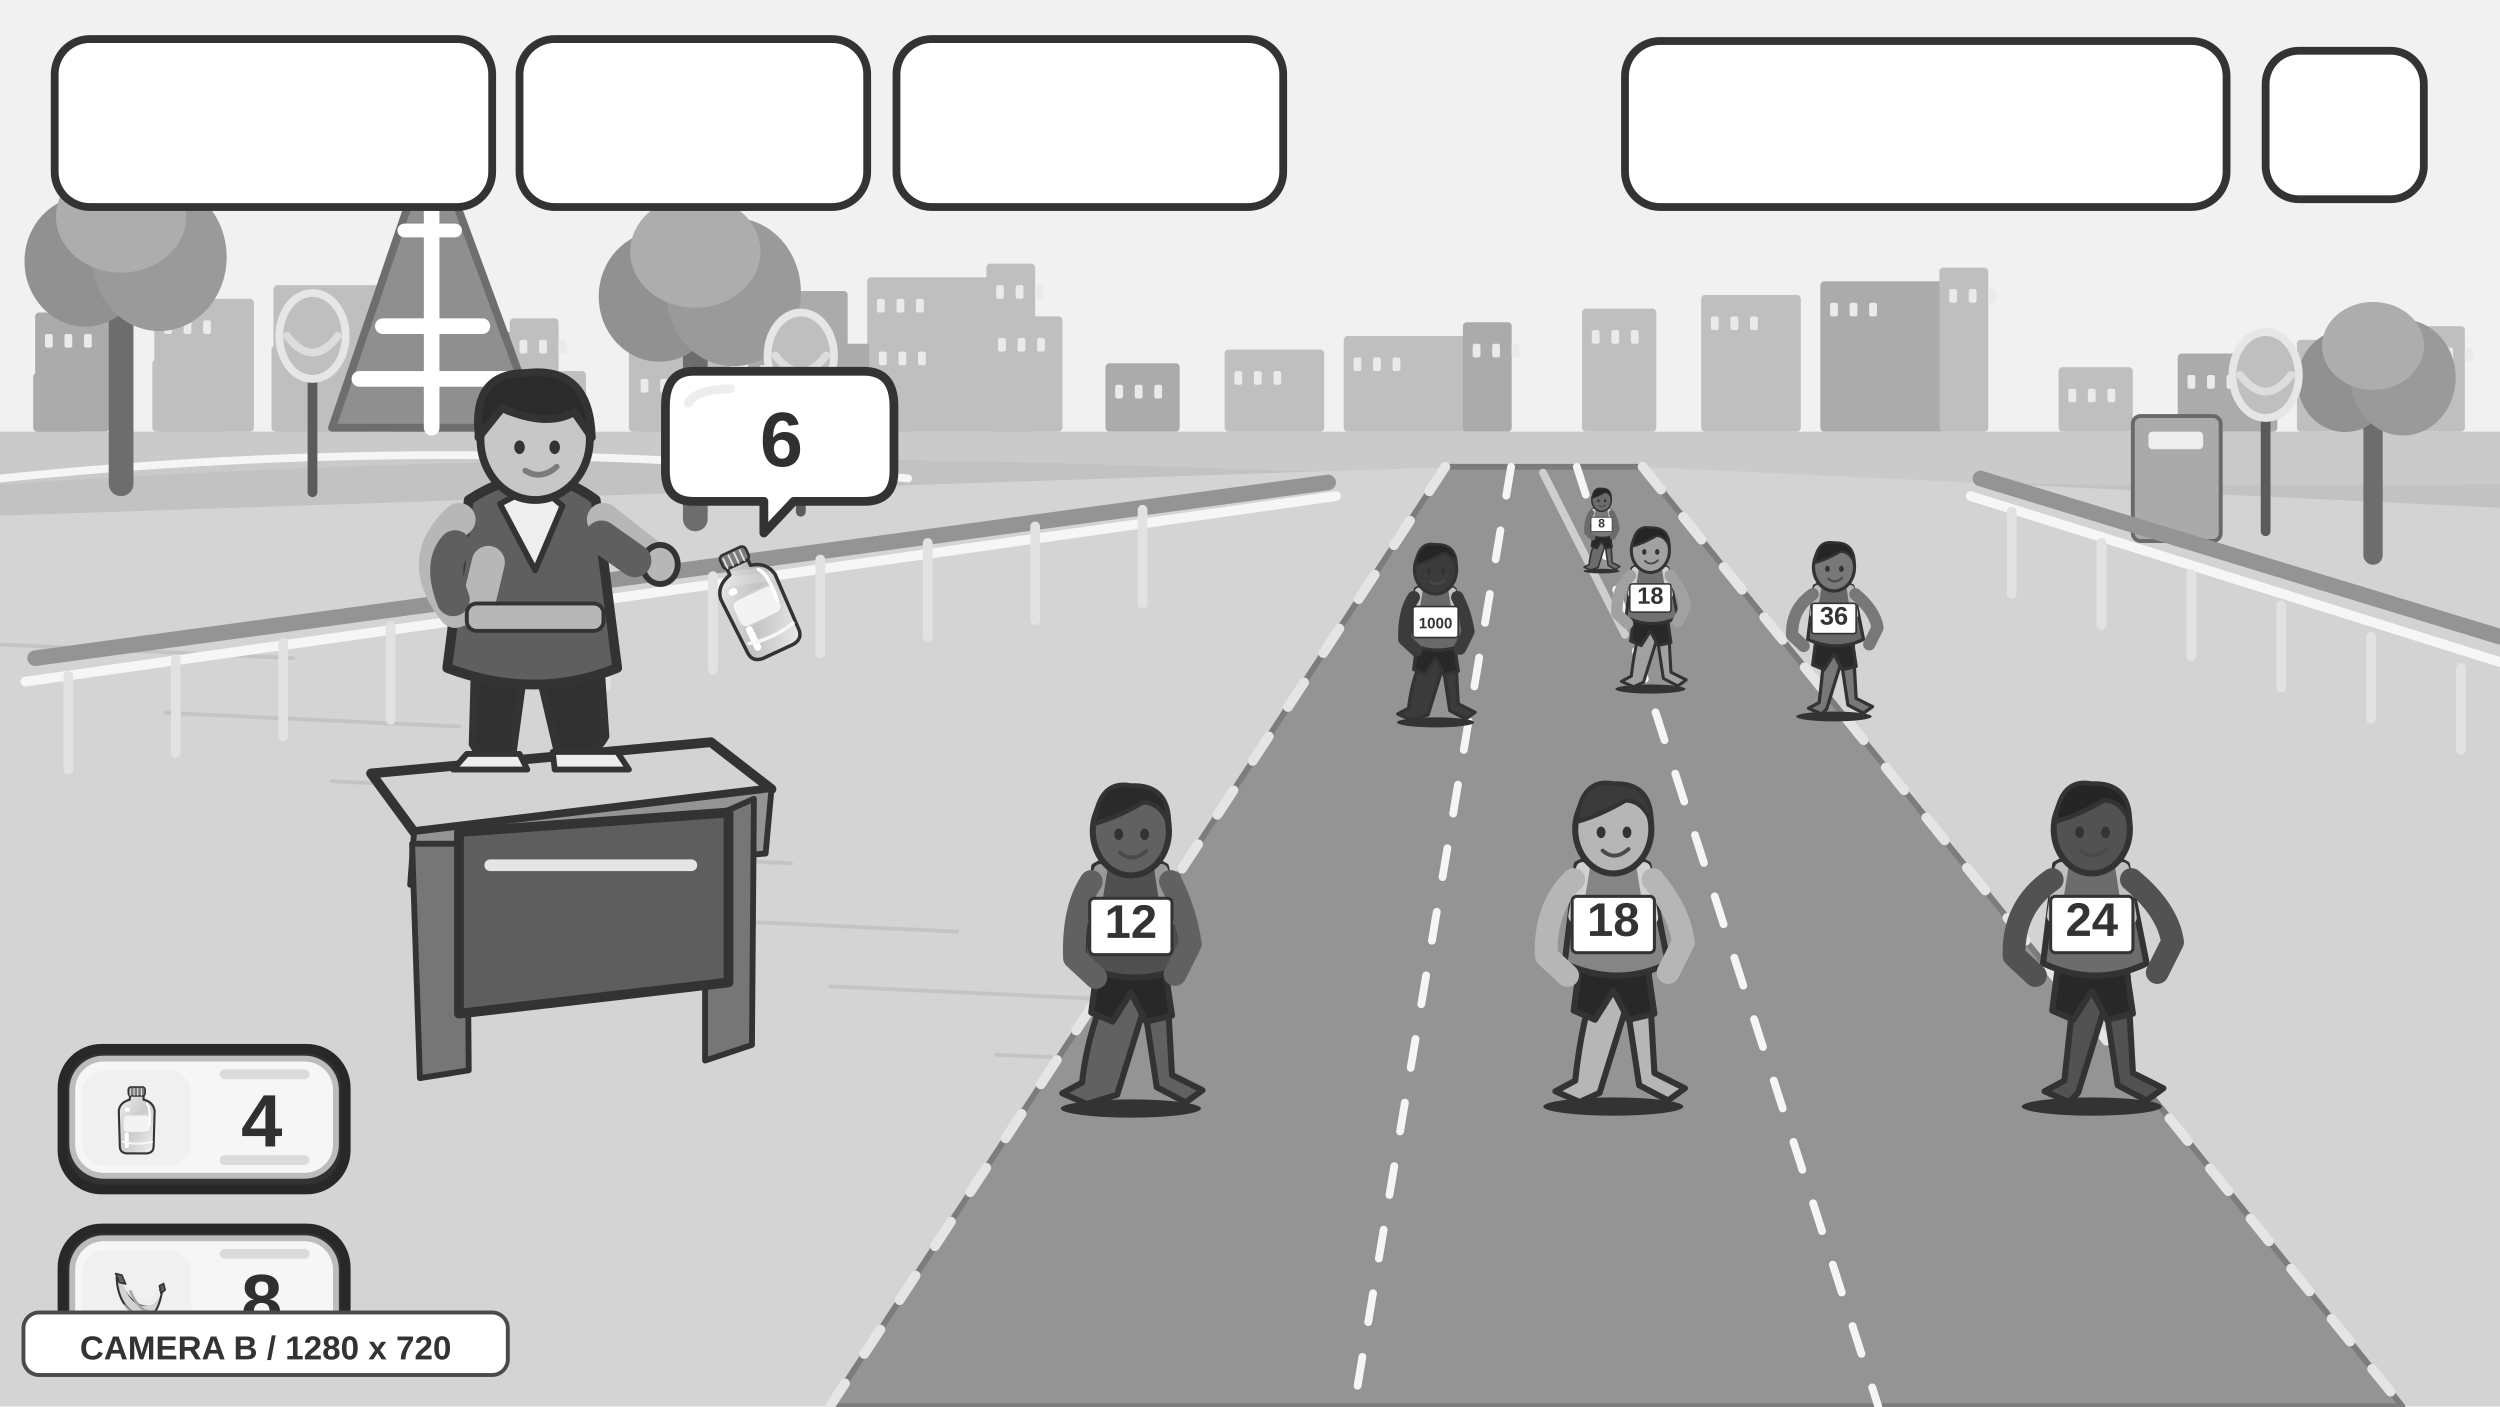
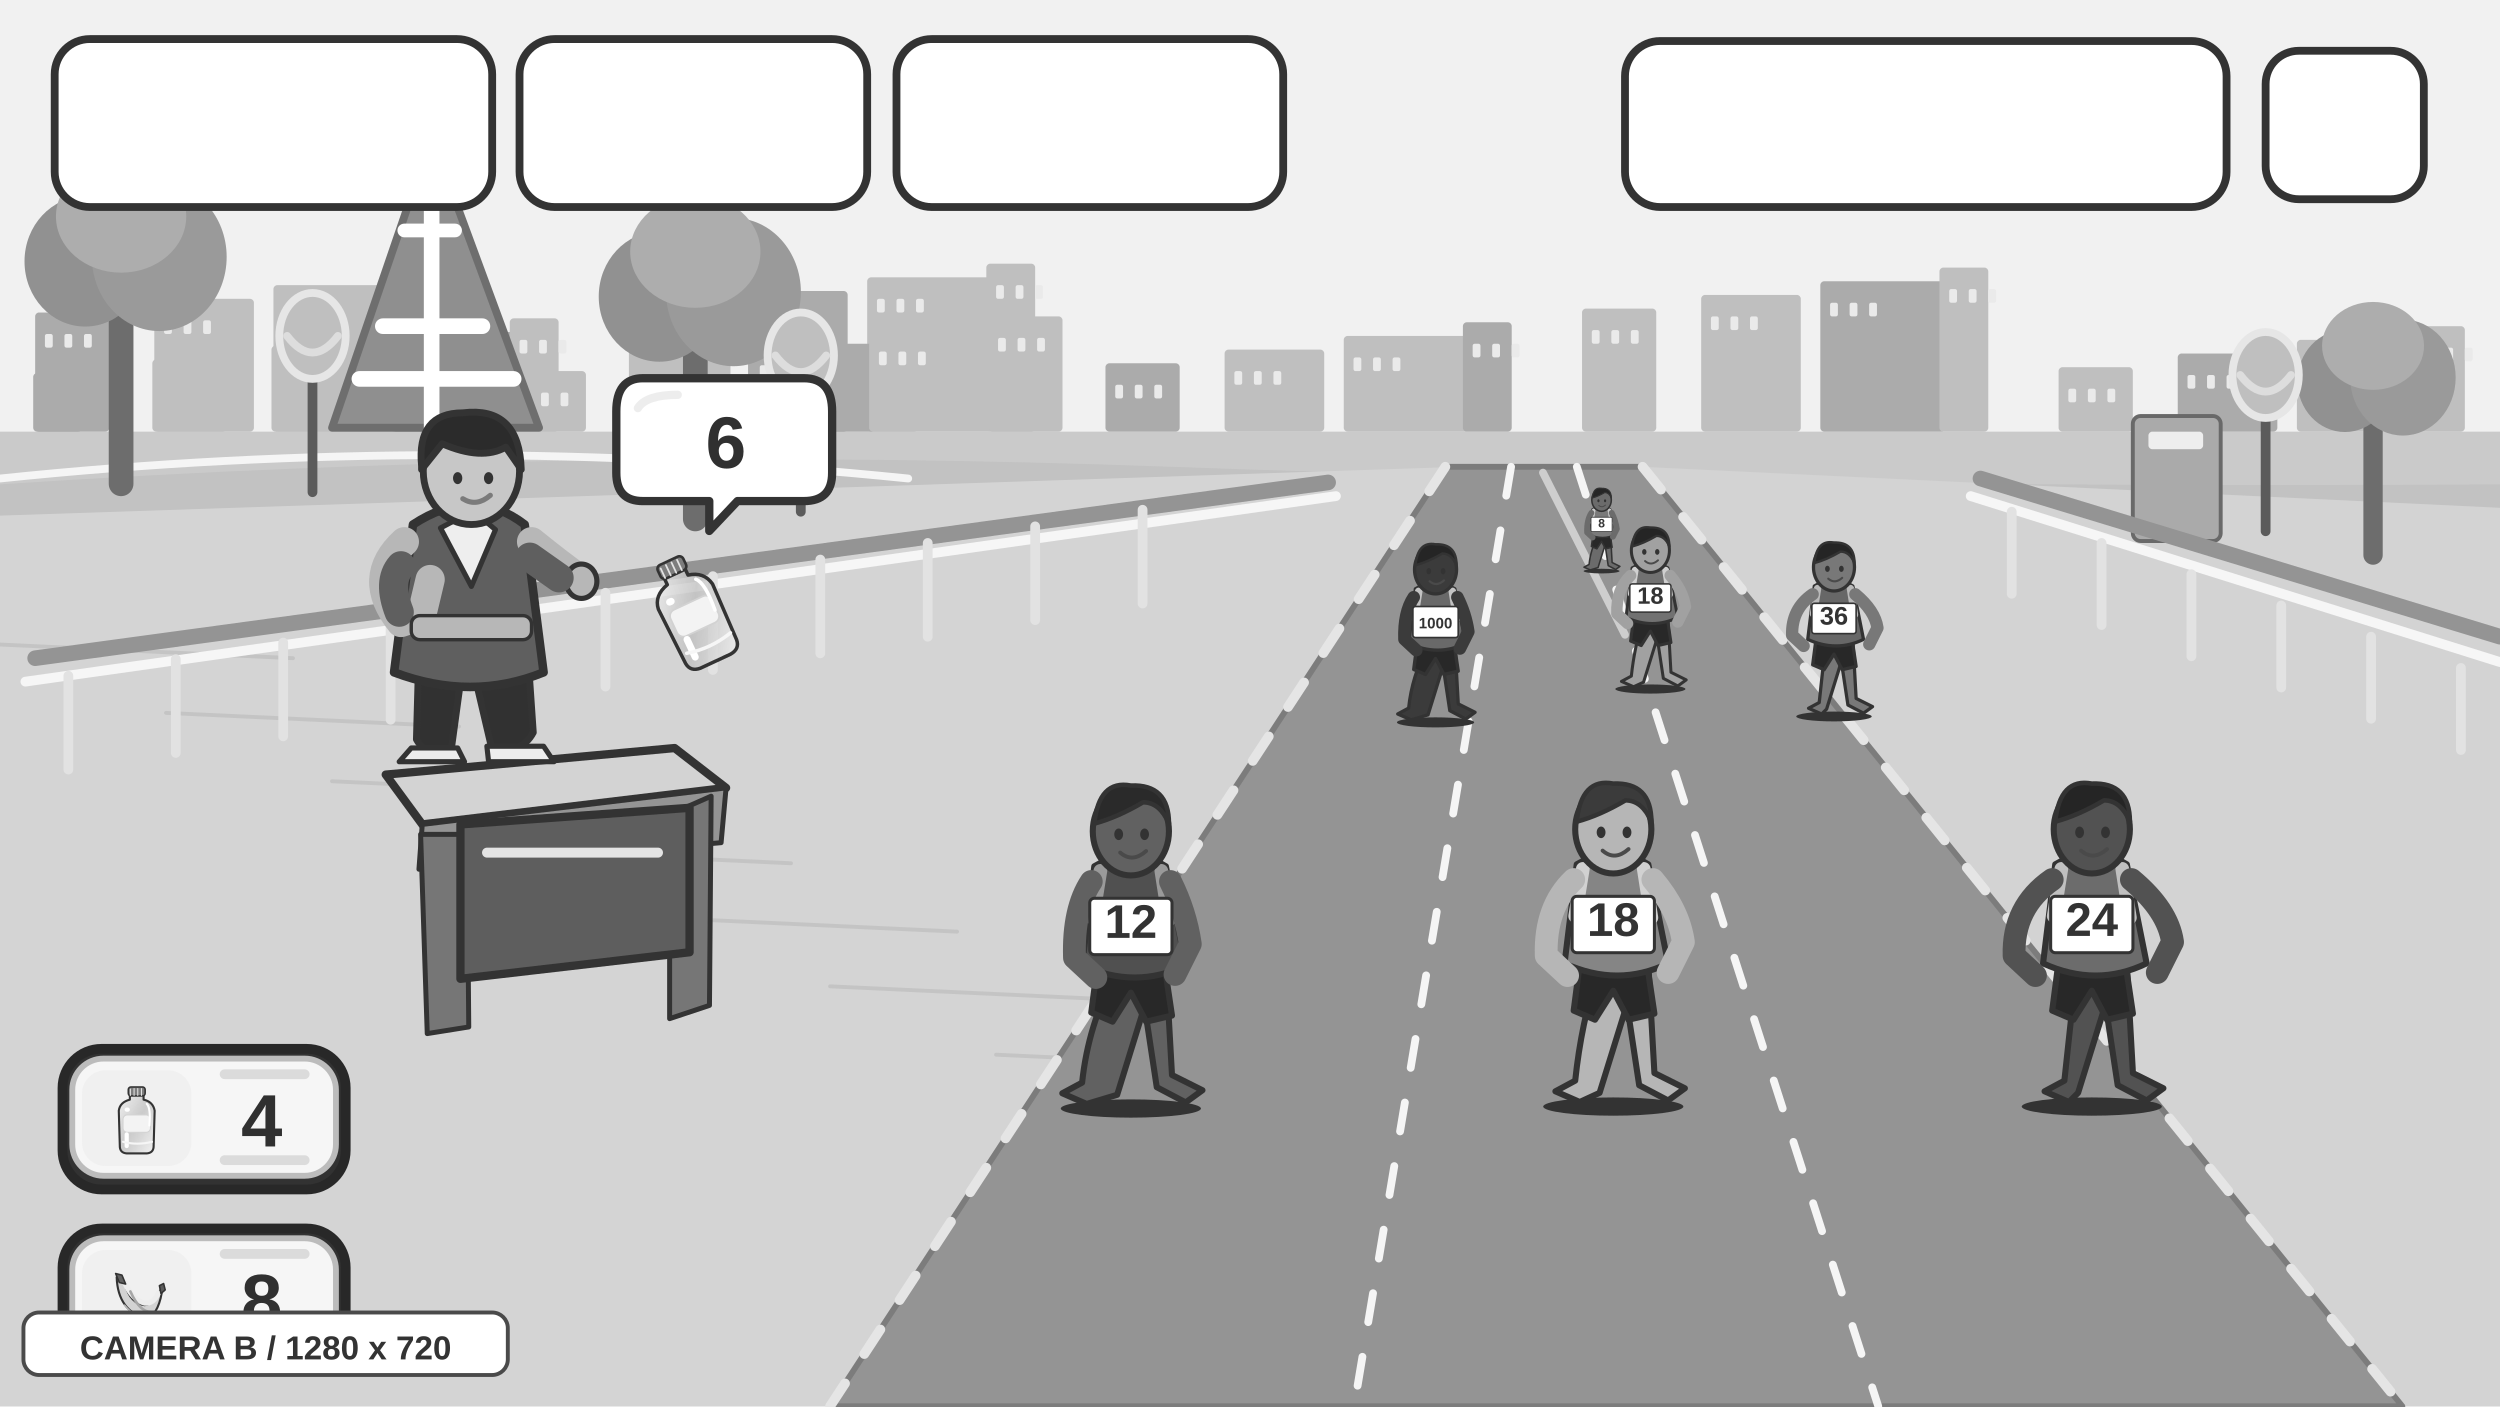
<svg xmlns="http://www.w3.org/2000/svg" width="1280" height="720" viewBox="0 0 1280 720" role="img" aria-label="Grayscale front-facing landscape camera B">
  <defs>
    <linearGradient id="skyday" x2="0" y2="1">
      <stop stop-color="#a9a9a9" />
      <stop offset=".72" stop-color="#e8e8e8" />
      <stop offset="1" stop-color="#f1f1f1" />
    </linearGradient>
    <linearGradient id="skypink" x2="0" y2="1">
      <stop stop-color="#a7a7a7" />
      <stop offset=".7" stop-color="#c2c2c2" />
      <stop offset="1" stop-color="#e3e3e3" />
    </linearGradient>
    <linearGradient id="skynight" x2="0" y2="1">
      <stop stop-color="#1e1e1e" />
      <stop offset=".6" stop-color="#3e3e3e" />
      <stop offset="1" stop-color="#8e8e8e" />
    </linearGradient>
    <linearGradient id="road" x2="0" y2="1">
      <stop stop-color="#b1b1b1" />
      <stop offset="1" stop-color="#707070" />
    </linearGradient>
    <linearGradient id="water" x2="1" y2="1">
      <stop stop-color="#f8f8f8" stop-opacity=".88" />
      <stop offset=".5" stop-color="#bdbdbd" stop-opacity=".72" />
      <stop offset="1" stop-color="#f4f4f4" stop-opacity=".83" />
    </linearGradient>
    <linearGradient id="glass" x2="1" y2="0">
      <stop stop-color="#fff" stop-opacity=".9" />
      <stop offset=".6" stop-color="#cdcdcd" stop-opacity=".45" />
      <stop offset="1" stop-color="#fff" stop-opacity=".88" />
    </linearGradient>
    <linearGradient id="gold" x2=".1" y2="0" x1=".9" y1="1">
      <stop stop-color="#f0f0f0" />
      <stop offset=".52" stop-color="#c7c7c7" />
      <stop offset="1" stop-color="#9f9f9f" />
    </linearGradient>
  </defs>
  <g id="sky-background">
    <rect x="0" y="0" width="1280" height="720" rx="0" fill="#f1f1f1" stroke="none" stroke-width="0" />
  </g>
  <g id="river-and-tokyo-skyline">
    <rect x="0" y="221" width="1280" height="34" rx="0" fill="#cacaca" stroke="none" stroke-width="0" />
    <path d="M0 248Q300 228 600 239T1280 248V275H0Z" fill="#c2c2c2" stroke="none" stroke-width="0" stroke-linejoin="round" stroke-linecap="round" />
    <rect x="17" y="191" width="25" height="30" rx="2" fill="#ababab" stroke="none" stroke-width="0" />
    <rect x="22" y="202" width="4" height="7" rx="1" fill="#eaeaea" stroke="none" stroke-width="0" />
    <rect x="32" y="202" width="4" height="7" rx="1" fill="#eaeaea" stroke="none" stroke-width="0" />
    <rect x="42" y="202" width="4" height="7" rx="1" fill="#eaeaea" stroke="none" stroke-width="0" />
    <rect x="78" y="184" width="38" height="37" rx="2" fill="#bfbfbf" stroke="none" stroke-width="0" />
    <rect x="83" y="195" width="4" height="7" rx="1" fill="#eaeaea" stroke="none" stroke-width="0" />
    <rect x="93" y="195" width="4" height="7" rx="1" fill="#eaeaea" stroke="none" stroke-width="0" />
    <rect x="103" y="195" width="4" height="7" rx="1" fill="#eaeaea" stroke="none" stroke-width="0" />
    <rect x="139" y="177" width="51" height="44" rx="2" fill="#bfbfbf" stroke="none" stroke-width="0" />
    <rect x="144" y="188" width="4" height="7" rx="1" fill="#eaeaea" stroke="none" stroke-width="0" />
    <rect x="154" y="188" width="4" height="7" rx="1" fill="#eaeaea" stroke="none" stroke-width="0" />
    <rect x="164" y="188" width="4" height="7" rx="1" fill="#eaeaea" stroke="none" stroke-width="0" />
    <rect x="200" y="170" width="64" height="51" rx="2" fill="#ababab" stroke="none" stroke-width="0" />
    <rect x="205" y="181" width="4" height="7" rx="1" fill="#eaeaea" stroke="none" stroke-width="0" />
    <rect x="215" y="181" width="4" height="7" rx="1" fill="#eaeaea" stroke="none" stroke-width="0" />
    <rect x="225" y="181" width="4" height="7" rx="1" fill="#eaeaea" stroke="none" stroke-width="0" />
    <rect x="261" y="163" width="25" height="58" rx="2" fill="#bfbfbf" stroke="none" stroke-width="0" />
    <rect x="266" y="174" width="4" height="7" rx="1" fill="#eaeaea" stroke="none" stroke-width="0" />
    <rect x="276" y="174" width="4" height="7" rx="1" fill="#eaeaea" stroke="none" stroke-width="0" />
    <rect x="286" y="174" width="4" height="7" rx="1" fill="#eaeaea" stroke="none" stroke-width="0" />
    <rect x="322" y="156" width="38" height="65" rx="2" fill="#bfbfbf" stroke="none" stroke-width="0" />
    <rect x="327" y="167" width="4" height="7" rx="1" fill="#eaeaea" stroke="none" stroke-width="0" />
    <rect x="337" y="167" width="4" height="7" rx="1" fill="#eaeaea" stroke="none" stroke-width="0" />
    <rect x="347" y="167" width="4" height="7" rx="1" fill="#eaeaea" stroke="none" stroke-width="0" />
    <rect x="383" y="149" width="51" height="72" rx="2" fill="#ababab" stroke="none" stroke-width="0" />
    <rect x="388" y="160" width="4" height="7" rx="1" fill="#eaeaea" stroke="none" stroke-width="0" />
    <rect x="398" y="160" width="4" height="7" rx="1" fill="#eaeaea" stroke="none" stroke-width="0" />
    <rect x="408" y="160" width="4" height="7" rx="1" fill="#eaeaea" stroke="none" stroke-width="0" />
    <rect x="444" y="142" width="64" height="79" rx="2" fill="#bfbfbf" stroke="none" stroke-width="0" />
    <rect x="449" y="153" width="4" height="7" rx="1" fill="#eaeaea" stroke="none" stroke-width="0" />
    <rect x="459" y="153" width="4" height="7" rx="1" fill="#eaeaea" stroke="none" stroke-width="0" />
    <rect x="469" y="153" width="4" height="7" rx="1" fill="#eaeaea" stroke="none" stroke-width="0" />
    <rect x="505" y="135" width="25" height="86" rx="2" fill="#bfbfbf" stroke="none" stroke-width="0" />
    <rect x="510" y="146" width="4" height="7" rx="1" fill="#eaeaea" stroke="none" stroke-width="0" />
    <rect x="520" y="146" width="4" height="7" rx="1" fill="#eaeaea" stroke="none" stroke-width="0" />
    <rect x="530" y="146" width="4" height="7" rx="1" fill="#eaeaea" stroke="none" stroke-width="0" />
    <rect x="566" y="186" width="38" height="35" rx="2" fill="#ababab" stroke="none" stroke-width="0" />
    <rect x="571" y="197" width="4" height="7" rx="1" fill="#eaeaea" stroke="none" stroke-width="0" />
    <rect x="581" y="197" width="4" height="7" rx="1" fill="#eaeaea" stroke="none" stroke-width="0" />
    <rect x="591" y="197" width="4" height="7" rx="1" fill="#eaeaea" stroke="none" stroke-width="0" />
    <rect x="627" y="179" width="51" height="42" rx="2" fill="#bfbfbf" stroke="none" stroke-width="0" />
    <rect x="632" y="190" width="4" height="7" rx="1" fill="#eaeaea" stroke="none" stroke-width="0" />
    <rect x="642" y="190" width="4" height="7" rx="1" fill="#eaeaea" stroke="none" stroke-width="0" />
    <rect x="652" y="190" width="4" height="7" rx="1" fill="#eaeaea" stroke="none" stroke-width="0" />
    <rect x="688" y="172" width="64" height="49" rx="2" fill="#bfbfbf" stroke="none" stroke-width="0" />
    <rect x="693" y="183" width="4" height="7" rx="1" fill="#eaeaea" stroke="none" stroke-width="0" />
    <rect x="703" y="183" width="4" height="7" rx="1" fill="#eaeaea" stroke="none" stroke-width="0" />
    <rect x="713" y="183" width="4" height="7" rx="1" fill="#eaeaea" stroke="none" stroke-width="0" />
    <rect x="749" y="165" width="25" height="56" rx="2" fill="#ababab" stroke="none" stroke-width="0" />
    <rect x="754" y="176" width="4" height="7" rx="1" fill="#eaeaea" stroke="none" stroke-width="0" />
    <rect x="764" y="176" width="4" height="7" rx="1" fill="#eaeaea" stroke="none" stroke-width="0" />
    <rect x="774" y="176" width="4" height="7" rx="1" fill="#eaeaea" stroke="none" stroke-width="0" />
    <rect x="810" y="158" width="38" height="63" rx="2" fill="#bfbfbf" stroke="none" stroke-width="0" />
    <rect x="815" y="169" width="4" height="7" rx="1" fill="#eaeaea" stroke="none" stroke-width="0" />
    <rect x="825" y="169" width="4" height="7" rx="1" fill="#eaeaea" stroke="none" stroke-width="0" />
    <rect x="835" y="169" width="4" height="7" rx="1" fill="#eaeaea" stroke="none" stroke-width="0" />
    <rect x="871" y="151" width="51" height="70" rx="2" fill="#bfbfbf" stroke="none" stroke-width="0" />
    <rect x="876" y="162" width="4" height="7" rx="1" fill="#eaeaea" stroke="none" stroke-width="0" />
    <rect x="886" y="162" width="4" height="7" rx="1" fill="#eaeaea" stroke="none" stroke-width="0" />
    <rect x="896" y="162" width="4" height="7" rx="1" fill="#eaeaea" stroke="none" stroke-width="0" />
    <rect x="932" y="144" width="64" height="77" rx="2" fill="#ababab" stroke="none" stroke-width="0" />
    <rect x="937" y="155" width="4" height="7" rx="1" fill="#eaeaea" stroke="none" stroke-width="0" />
    <rect x="947" y="155" width="4" height="7" rx="1" fill="#eaeaea" stroke="none" stroke-width="0" />
    <rect x="957" y="155" width="4" height="7" rx="1" fill="#eaeaea" stroke="none" stroke-width="0" />
    <rect x="993" y="137" width="25" height="84" rx="2" fill="#bfbfbf" stroke="none" stroke-width="0" />
    <rect x="998" y="148" width="4" height="7" rx="1" fill="#eaeaea" stroke="none" stroke-width="0" />
    <rect x="1008" y="148" width="4" height="7" rx="1" fill="#eaeaea" stroke="none" stroke-width="0" />
    <rect x="1018" y="148" width="4" height="7" rx="1" fill="#eaeaea" stroke="none" stroke-width="0" />
    <rect x="1054" y="188" width="38" height="33" rx="2" fill="#bfbfbf" stroke="none" stroke-width="0" />
    <rect x="1059" y="199" width="4" height="7" rx="1" fill="#eaeaea" stroke="none" stroke-width="0" />
    <rect x="1069" y="199" width="4" height="7" rx="1" fill="#eaeaea" stroke="none" stroke-width="0" />
    <rect x="1079" y="199" width="4" height="7" rx="1" fill="#eaeaea" stroke="none" stroke-width="0" />
    <rect x="1115" y="181" width="51" height="40" rx="2" fill="#ababab" stroke="none" stroke-width="0" />
    <rect x="1120" y="192" width="4" height="7" rx="1" fill="#eaeaea" stroke="none" stroke-width="0" />
    <rect x="1130" y="192" width="4" height="7" rx="1" fill="#eaeaea" stroke="none" stroke-width="0" />
    <rect x="1140" y="192" width="4" height="7" rx="1" fill="#eaeaea" stroke="none" stroke-width="0" />
    <rect x="1176" y="174" width="64" height="47" rx="2" fill="#bfbfbf" stroke="none" stroke-width="0" />
    <rect x="1181" y="185" width="4" height="7" rx="1" fill="#eaeaea" stroke="none" stroke-width="0" />
    <rect x="1191" y="185" width="4" height="7" rx="1" fill="#eaeaea" stroke="none" stroke-width="0" />
    <rect x="1201" y="185" width="4" height="7" rx="1" fill="#eaeaea" stroke="none" stroke-width="0" />
    <rect x="1237" y="167" width="25" height="54" rx="2" fill="#bfbfbf" stroke="none" stroke-width="0" />
    <rect x="1242" y="178" width="4" height="7" rx="1" fill="#eaeaea" stroke="none" stroke-width="0" />
    <rect x="1252" y="178" width="4" height="7" rx="1" fill="#eaeaea" stroke="none" stroke-width="0" />
    <rect x="1262" y="178" width="4" height="7" rx="1" fill="#eaeaea" stroke="none" stroke-width="0" />
    <rect x="18" y="160" width="38" height="61" rx="2" fill="#ababab" stroke="none" stroke-width="0" />
    <rect x="23" y="171" width="4" height="7" rx="1" fill="#eaeaea" stroke="none" stroke-width="0" />
    <rect x="33" y="171" width="4" height="7" rx="1" fill="#eaeaea" stroke="none" stroke-width="0" />
    <rect x="43" y="171" width="4" height="7" rx="1" fill="#eaeaea" stroke="none" stroke-width="0" />
    <rect x="79" y="153" width="51" height="68" rx="2" fill="#bfbfbf" stroke="none" stroke-width="0" />
    <rect x="84" y="164" width="4" height="7" rx="1" fill="#eaeaea" stroke="none" stroke-width="0" />
    <rect x="94" y="164" width="4" height="7" rx="1" fill="#eaeaea" stroke="none" stroke-width="0" />
    <rect x="104" y="164" width="4" height="7" rx="1" fill="#eaeaea" stroke="none" stroke-width="0" />
    <rect x="140" y="146" width="64" height="75" rx="2" fill="#bfbfbf" stroke="none" stroke-width="0" />
    <rect x="145" y="157" width="4" height="7" rx="1" fill="#eaeaea" stroke="none" stroke-width="0" />
    <rect x="155" y="157" width="4" height="7" rx="1" fill="#eaeaea" stroke="none" stroke-width="0" />
    <rect x="165" y="157" width="4" height="7" rx="1" fill="#eaeaea" stroke="none" stroke-width="0" />
    <rect x="201" y="139" width="25" height="82" rx="2" fill="#ababab" stroke="none" stroke-width="0" />
    <rect x="206" y="150" width="4" height="7" rx="1" fill="#eaeaea" stroke="none" stroke-width="0" />
    <rect x="216" y="150" width="4" height="7" rx="1" fill="#eaeaea" stroke="none" stroke-width="0" />
    <rect x="226" y="150" width="4" height="7" rx="1" fill="#eaeaea" stroke="none" stroke-width="0" />
    <rect x="262" y="190" width="38" height="31" rx="2" fill="#bfbfbf" stroke="none" stroke-width="0" />
    <rect x="267" y="201" width="4" height="7" rx="1" fill="#eaeaea" stroke="none" stroke-width="0" />
    <rect x="277" y="201" width="4" height="7" rx="1" fill="#eaeaea" stroke="none" stroke-width="0" />
    <rect x="287" y="201" width="4" height="7" rx="1" fill="#eaeaea" stroke="none" stroke-width="0" />
    <rect x="323" y="183" width="51" height="38" rx="2" fill="#bfbfbf" stroke="none" stroke-width="0" />
    <rect x="328" y="194" width="4" height="7" rx="1" fill="#eaeaea" stroke="none" stroke-width="0" />
    <rect x="338" y="194" width="4" height="7" rx="1" fill="#eaeaea" stroke="none" stroke-width="0" />
    <rect x="348" y="194" width="4" height="7" rx="1" fill="#eaeaea" stroke="none" stroke-width="0" />
    <rect x="384" y="176" width="64" height="45" rx="2" fill="#ababab" stroke="none" stroke-width="0" />
    <rect x="389" y="187" width="4" height="7" rx="1" fill="#eaeaea" stroke="none" stroke-width="0" />
    <rect x="399" y="187" width="4" height="7" rx="1" fill="#eaeaea" stroke="none" stroke-width="0" />
    <rect x="409" y="187" width="4" height="7" rx="1" fill="#eaeaea" stroke="none" stroke-width="0" />
    <rect x="445" y="169" width="25" height="52" rx="2" fill="#bfbfbf" stroke="none" stroke-width="0" />
    <rect x="450" y="180" width="4" height="7" rx="1" fill="#eaeaea" stroke="none" stroke-width="0" />
    <rect x="460" y="180" width="4" height="7" rx="1" fill="#eaeaea" stroke="none" stroke-width="0" />
    <rect x="470" y="180" width="4" height="7" rx="1" fill="#eaeaea" stroke="none" stroke-width="0" />
    <rect x="506" y="162" width="38" height="59" rx="2" fill="#bfbfbf" stroke="none" stroke-width="0" />
    <rect x="511" y="173" width="4" height="7" rx="1" fill="#eaeaea" stroke="none" stroke-width="0" />
    <rect x="521" y="173" width="4" height="7" rx="1" fill="#eaeaea" stroke="none" stroke-width="0" />
    <rect x="531" y="173" width="4" height="7" rx="1" fill="#eaeaea" stroke="none" stroke-width="0" />
    <path d="M170 219L221 70L276 219Z" fill="#8f8f8f" stroke="#6e6e6e" stroke-width="4" stroke-linejoin="round" stroke-linecap="round" />
    <path d="M196 167L247 167M184 194L263 194M221 70L221 219" fill="none" stroke="#ffffff" stroke-width="8" stroke-linejoin="round" stroke-linecap="round" />
    <path d="M207 118H233" fill="none" stroke="#ffffff" stroke-width="7" stroke-linejoin="round" stroke-linecap="round" />
    <path d="M0 245Q230 221 465 245" fill="none" stroke="#f5f5f5" stroke-width="4" stroke-linejoin="round" stroke-linecap="round" />
  </g>
  <g id="sidewalks">
    <path d="M0 264 L747 239 L430 720 H0Z" fill="#d4d4d4" stroke="none" stroke-width="0" stroke-linejoin="round" stroke-linecap="round" />
    <path d="M840 239 L1280 260V720H1228Z" fill="#d3d3d3" stroke="none" stroke-width="0" stroke-linejoin="round" stroke-linecap="round" />
    <path d="M0 330l150 7" fill="none" stroke="#c4c4c4" stroke-width="2" stroke-linejoin="round" stroke-linecap="round" />
    <path d="M85 365l150 7" fill="none" stroke="#c4c4c4" stroke-width="2" stroke-linejoin="round" stroke-linecap="round" />
    <path d="M170 400l150 7" fill="none" stroke="#c4c4c4" stroke-width="2" stroke-linejoin="round" stroke-linecap="round" />
    <path d="M255 435l150 7" fill="none" stroke="#c4c4c4" stroke-width="2" stroke-linejoin="round" stroke-linecap="round" />
    <path d="M340 470l150 7" fill="none" stroke="#c4c4c4" stroke-width="2" stroke-linejoin="round" stroke-linecap="round" />
    <path d="M425 505l150 7" fill="none" stroke="#c4c4c4" stroke-width="2" stroke-linejoin="round" stroke-linecap="round" />
    <path d="M510 540l150 7" fill="none" stroke="#c4c4c4" stroke-width="2" stroke-linejoin="round" stroke-linecap="round" />
    <path d="M595 575l150 7" fill="none" stroke="#c4c4c4" stroke-width="2" stroke-linejoin="round" stroke-linecap="round" />
  </g>
  <g id="road-and-three-lanes">
    <path d="M740 239 L841 239 L1230 720H425Z" fill="#949494" stroke="#7c7c7c" stroke-width="3" stroke-linejoin="round" stroke-linecap="round" />
    <path d="M740 239L425 720" fill="none" stroke="#e5e5e5" stroke-width="5" stroke-linejoin="round" stroke-linecap="round" stroke-dasharray="15 18" />
    <path d="M773.667 239L693.333 720" fill="none" stroke="#f5f5f5" stroke-width="4" stroke-linejoin="round" stroke-linecap="round" stroke-dasharray="15 18" />
    <path d="M807.333 239L961.667 720" fill="none" stroke="#f5f5f5" stroke-width="4" stroke-linejoin="round" stroke-linecap="round" stroke-dasharray="15 18" />
    <path d="M841 239L1230 720" fill="none" stroke="#e5e5e5" stroke-width="5" stroke-linejoin="round" stroke-linecap="round" stroke-dasharray="15 18" />
    <path d="M790 242L832 325" fill="none" stroke="#cecece" stroke-width="4" stroke-linejoin="round" stroke-linecap="round" />
  </g>
  <g id="trees-and-furniture">
    <g transform="translate(62 250) scale(1.15)">
      <path d="M0 -2L0 -91" fill="none" stroke="#6d6d6d" stroke-width="11" stroke-linejoin="round" stroke-linecap="round" />
      <ellipse cx="-16" cy="-101" rx="27" ry="29" fill="#919191" stroke="none" stroke-width="0" />
      <ellipse cx="17" cy="-103" rx="30" ry="33" fill="#9a9a9a" stroke="none" stroke-width="0" />
      <ellipse cx="0" cy="-121" rx="29" ry="25" fill="#adadad" stroke="none" stroke-width="0" />
    </g>
    <g transform="translate(356 268) scale(1.15)">
      <path d="M0 -2L0 -91" fill="none" stroke="#6d6d6d" stroke-width="11" stroke-linejoin="round" stroke-linecap="round" />
      <ellipse cx="-16" cy="-101" rx="27" ry="29" fill="#919191" stroke="none" stroke-width="0" />
      <ellipse cx="17" cy="-103" rx="30" ry="33" fill="#9a9a9a" stroke="none" stroke-width="0" />
      <ellipse cx="0" cy="-121" rx="29" ry="25" fill="#adadad" stroke="none" stroke-width="0" />
    </g>
    <g transform="translate(1215 286) scale(0.9)">
      <path d="M0 -2L0 -91" fill="none" stroke="#6d6d6d" stroke-width="11" stroke-linejoin="round" stroke-linecap="round" />
      <ellipse cx="-16" cy="-101" rx="27" ry="29" fill="#919191" stroke="none" stroke-width="0" />
      <ellipse cx="17" cy="-103" rx="30" ry="33" fill="#9a9a9a" stroke="none" stroke-width="0" />
      <ellipse cx="0" cy="-121" rx="29" ry="25" fill="#adadad" stroke="none" stroke-width="0" />
    </g>
    <g transform="translate(160 252)">
      <path d="M0 0V-78" fill="none" stroke="#5b5b5b" stroke-width="5" stroke-linejoin="round" stroke-linecap="round" />
      <ellipse cx="0" cy="-80" rx="17" ry="22" fill="#bfbfbf" stroke="#e6e6e6" stroke-width="4" />
      <path d="M-13 -80Q0 -63 13 -80" fill="none" stroke="#dddddd" stroke-width="4" stroke-linejoin="round" stroke-linecap="round" />
    </g>
    <g transform="translate(410 262)">
      <path d="M0 0V-78" fill="none" stroke="#5b5b5b" stroke-width="5" stroke-linejoin="round" stroke-linecap="round" />
      <ellipse cx="0" cy="-80" rx="17" ry="22" fill="#bfbfbf" stroke="#e6e6e6" stroke-width="4" />
      <path d="M-13 -80Q0 -63 13 -80" fill="none" stroke="#dddddd" stroke-width="4" stroke-linejoin="round" stroke-linecap="round" />
    </g>
    <g transform="translate(1160 272)">
      <path d="M0 0V-78" fill="none" stroke="#5b5b5b" stroke-width="5" stroke-linejoin="round" stroke-linecap="round" />
      <ellipse cx="0" cy="-80" rx="17" ry="22" fill="#bfbfbf" stroke="#e6e6e6" stroke-width="4" />
      <path d="M-13 -80Q0 -63 13 -80" fill="none" stroke="#dddddd" stroke-width="4" stroke-linejoin="round" stroke-linecap="round" />
    </g>
    <rect x="1092" y="213" width="45" height="64" rx="4" fill="#aaaaaa" stroke="#696969" stroke-width="2" />
    <rect x="1100" y="221" width="28" height="9" rx="2" fill="#eeeeee" stroke="none" stroke-width="0" />
  </g>
  <g id="guardrails">
    <path d="M18 337L680 247M1014 245L1280 326" fill="none" stroke="#949494" stroke-width="8" stroke-linejoin="round" stroke-linecap="round" />
    <path d="M13 349L684 254M1009 254L1280 339" fill="none" stroke="#f6f6f6" stroke-width="5" stroke-linejoin="round" stroke-linecap="round" />
    <path d="M35 346L35 394" fill="none" stroke="#e2e2e2" stroke-width="5" stroke-linejoin="round" stroke-linecap="round" />
    <path d="M90 337.5L90 385.5" fill="none" stroke="#e2e2e2" stroke-width="5" stroke-linejoin="round" stroke-linecap="round" />
    <path d="M145 329L145 377" fill="none" stroke="#e2e2e2" stroke-width="5" stroke-linejoin="round" stroke-linecap="round" />
    <path d="M200 320.5L200 368.5" fill="none" stroke="#e2e2e2" stroke-width="5" stroke-linejoin="round" stroke-linecap="round" />
    <path d="M255 312L255 360" fill="none" stroke="#e2e2e2" stroke-width="5" stroke-linejoin="round" stroke-linecap="round" />
    <path d="M310 303.5L310 351.5" fill="none" stroke="#e2e2e2" stroke-width="5" stroke-linejoin="round" stroke-linecap="round" />
    <path d="M365 295L365 343" fill="none" stroke="#e2e2e2" stroke-width="5" stroke-linejoin="round" stroke-linecap="round" />
    <path d="M420 286.5L420 334.5" fill="none" stroke="#e2e2e2" stroke-width="5" stroke-linejoin="round" stroke-linecap="round" />
    <path d="M475 278L475 326" fill="none" stroke="#e2e2e2" stroke-width="5" stroke-linejoin="round" stroke-linecap="round" />
    <path d="M530 269.5L530 317.5" fill="none" stroke="#e2e2e2" stroke-width="5" stroke-linejoin="round" stroke-linecap="round" />
    <path d="M585 261L585 309" fill="none" stroke="#e2e2e2" stroke-width="5" stroke-linejoin="round" stroke-linecap="round" />
    <path d="M1030 262L1030 304" fill="none" stroke="#e2e2e2" stroke-width="5" stroke-linejoin="round" stroke-linecap="round" />
    <path d="M1076 278L1076 320" fill="none" stroke="#e2e2e2" stroke-width="5" stroke-linejoin="round" stroke-linecap="round" />
    <path d="M1122 294L1122 336" fill="none" stroke="#e2e2e2" stroke-width="5" stroke-linejoin="round" stroke-linecap="round" />
    <path d="M1168 310L1168 352" fill="none" stroke="#e2e2e2" stroke-width="5" stroke-linejoin="round" stroke-linecap="round" />
    <path d="M1214 326L1214 368" fill="none" stroke="#e2e2e2" stroke-width="5" stroke-linejoin="round" stroke-linecap="round" />
    <path d="M1260 342L1260 384" fill="none" stroke="#e2e2e2" stroke-width="5" stroke-linejoin="round" stroke-linecap="round" />
  </g>
  <g id="runners">
    <g transform="translate(579 566) scale(0.78) translate(-60 -215)">
      <ellipse cx="60" cy="217" rx="46" ry="6" fill="#333333" stroke="none" stroke-width="0" />
      <path d="M50 128 Q32 162 28 200 L15 207 L31 214 L51 208 L69 150 L77 203 L96 213 L107 205 L87 195 L83 124Z" fill="#616161" stroke="#333333" stroke-width="4" stroke-linejoin="round" stroke-linecap="round" />
      <path d="M40 108L34 154L48 160L60 141L70 160L87 156L80 109Z" fill="#282828" stroke="#333333" stroke-width="4" stroke-linejoin="round" stroke-linecap="round" />
      <path d="M36 58 Q60 44 83 58L96 123Q63 139 28 123Z" fill="#505050" stroke="#333333" stroke-width="4" stroke-linejoin="round" stroke-linecap="round" />
      <path d="M40 61L35 92L47 101 M80 61L85 93L73 101" fill="none" stroke="#9a9a9a" stroke-width="9" stroke-linejoin="round" stroke-linecap="round" />
      <path d="M34 68 Q22 86 23 118 L37 131 M86 68 Q96 88 99 109 L89 129" fill="none" stroke="#616161" stroke-width="15" stroke-linejoin="round" stroke-linecap="round" />
      <ellipse cx="60" cy="35" rx="25" ry="29" fill="#616161" stroke="#333333" stroke-width="4" />
      <path d="M36 30Q39 1 60 5Q85 4 85 30Q79 16 68 16Q51 26 36 30Z" fill="#2a2a2a" stroke="#333333" stroke-width="3" stroke-linejoin="round" stroke-linecap="round" />
      <ellipse cx="52" cy="37" rx="2.9" ry="3.8" fill="#333333" stroke="none" stroke-width="0" />
      <ellipse cx="69" cy="37" rx="2.9" ry="3.8" fill="#333333" stroke="none" stroke-width="0" />
      <path d="M53 49Q61 56 70 48" fill="none" stroke="#4a4a4a" stroke-width="2.6" stroke-linejoin="round" stroke-linecap="round" />
      <rect x="37" y="81" width="46" height="33" rx="5" fill="#ffffff" stroke="#333333" stroke-width="3" />
    </g>
    <rect x="557.94" y="459.92" width="42.12" height="28.86" rx="2.34" fill="#ffffff" stroke="#333333" stroke-width="1.56" />
    <text x="579" y="480.2" text-anchor="middle" font-family="Arial,DejaVu Sans,sans-serif" font-size="24.18" font-weight="800" fill="#333333">12</text>
    <g transform="translate(826 565) scale(0.78) translate(-60 -215)">
      <ellipse cx="60" cy="217" rx="46" ry="6" fill="#333333" stroke="none" stroke-width="0" />
      <path d="M50 128 Q39 162 35 200 L22 207 L38 214 L51 208 L69 150 L77 203 L96 213 L107 205 L87 195 L83 124Z" fill="#b6b6b6" stroke="#333333" stroke-width="4" stroke-linejoin="round" stroke-linecap="round" />
      <path d="M40 108L34 154L48 160L60 141L70 160L87 156L80 109Z" fill="#282828" stroke="#333333" stroke-width="4" stroke-linejoin="round" stroke-linecap="round" />
      <path d="M36 58 Q60 44 83 58L96 123Q63 139 28 123Z" fill="#858585" stroke="#333333" stroke-width="4" stroke-linejoin="round" stroke-linecap="round" />
      <path d="M40 61L35 92L47 101 M80 61L85 93L73 101" fill="none" stroke="#d1d1d1" stroke-width="9" stroke-linejoin="round" stroke-linecap="round" />
      <path d="M34 68 Q15 86 16 118 L30 131 M86 68 Q103 88 106 109 L96 129" fill="none" stroke="#b6b6b6" stroke-width="15" stroke-linejoin="round" stroke-linecap="round" />
      <ellipse cx="60" cy="35" rx="25" ry="29" fill="#b6b6b6" stroke="#333333" stroke-width="4" />
      <path d="M36 30Q39 1 60 5Q85 4 85 30Q79 16 68 16Q51 26 36 30Z" fill="#3b3b3b" stroke="#333333" stroke-width="3" stroke-linejoin="round" stroke-linecap="round" />
      <ellipse cx="52" cy="37" rx="2.9" ry="3.8" fill="#333333" stroke="none" stroke-width="0" />
      <ellipse cx="69" cy="37" rx="2.9" ry="3.8" fill="#333333" stroke="none" stroke-width="0" />
      <path d="M53 49Q61 56 70 48" fill="none" stroke="#4a4a4a" stroke-width="2.6" stroke-linejoin="round" stroke-linecap="round" />
      <rect x="37" y="81" width="46" height="33" rx="5" fill="#ffffff" stroke="#333333" stroke-width="3" />
    </g>
    <rect x="804.94" y="458.92" width="42.12" height="28.86" rx="2.34" fill="#ffffff" stroke="#333333" stroke-width="1.56" />
    <text x="826" y="479.2" text-anchor="middle" font-family="Arial,DejaVu Sans,sans-serif" font-size="24.18" font-weight="800" fill="#333333">18</text>
    <g transform="translate(1071 565) scale(0.78) translate(-60 -215)">
      <ellipse cx="60" cy="217" rx="46" ry="6" fill="#333333" stroke="none" stroke-width="0" />
      <path d="M50 128 Q46 162 42 200 L29 207 L45 214 L51 208 L69 150 L77 203 L96 213 L107 205 L87 195 L83 124Z" fill="#525252" stroke="#333333" stroke-width="4" stroke-linejoin="round" stroke-linecap="round" />
      <path d="M40 108L34 154L48 160L60 141L70 160L87 156L80 109Z" fill="#282828" stroke="#333333" stroke-width="4" stroke-linejoin="round" stroke-linecap="round" />
      <path d="M36 58 Q60 44 83 58L96 123Q63 139 28 123Z" fill="#6c6c6c" stroke="#333333" stroke-width="4" stroke-linejoin="round" stroke-linecap="round" />
      <path d="M40 61L35 92L47 101 M80 61L85 93L73 101" fill="none" stroke="#c0c0c0" stroke-width="9" stroke-linejoin="round" stroke-linecap="round" />
      <path d="M34 68 Q8 86 9 118 L23 131 M86 68 Q110 88 113 109 L103 129" fill="none" stroke="#525252" stroke-width="15" stroke-linejoin="round" stroke-linecap="round" />
      <ellipse cx="60" cy="35" rx="25" ry="29" fill="#525252" stroke="#333333" stroke-width="4" />
      <path d="M36 30Q39 1 60 5Q85 4 85 30Q79 16 68 16Q51 26 36 30Z" fill="#252525" stroke="#333333" stroke-width="3" stroke-linejoin="round" stroke-linecap="round" />
      <ellipse cx="52" cy="37" rx="2.9" ry="3.8" fill="#333333" stroke="none" stroke-width="0" />
      <ellipse cx="69" cy="37" rx="2.9" ry="3.8" fill="#333333" stroke="none" stroke-width="0" />
      <path d="M53 49Q61 56 70 48" fill="none" stroke="#4a4a4a" stroke-width="2.6" stroke-linejoin="round" stroke-linecap="round" />
      <rect x="37" y="81" width="46" height="33" rx="5" fill="#ffffff" stroke="#333333" stroke-width="3" />
    </g>
    <rect x="1049.94" y="458.92" width="42.12" height="28.86" rx="2.34" fill="#ffffff" stroke="#333333" stroke-width="1.56" />
    <text x="1071" y="479.2" text-anchor="middle" font-family="Arial,DejaVu Sans,sans-serif" font-size="24.18" font-weight="800" fill="#333333">24</text>
    <g transform="translate(735 369) scale(0.43) translate(-60 -215)">
      <ellipse cx="60" cy="217" rx="46" ry="6" fill="#333333" stroke="none" stroke-width="0" />
      <path d="M50 128 Q32 162 28 200 L15 207 L31 214 L51 208 L69 150 L77 203 L96 213 L107 205 L87 195 L83 124Z" fill="#3b3b3b" stroke="#333333" stroke-width="4" stroke-linejoin="round" stroke-linecap="round" />
      <path d="M40 108L34 154L48 160L60 141L70 160L87 156L80 109Z" fill="#282828" stroke="#333333" stroke-width="4" stroke-linejoin="round" stroke-linecap="round" />
      <path d="M36 58 Q60 44 83 58L96 123Q63 139 28 123Z" fill="#696969" stroke="#333333" stroke-width="4" stroke-linejoin="round" stroke-linecap="round" />
      <path d="M40 61L35 92L47 101 M80 61L85 93L73 101" fill="none" stroke="#c3c3c3" stroke-width="9" stroke-linejoin="round" stroke-linecap="round" />
      <path d="M34 68 Q22 86 23 118 L37 131 M86 68 Q96 88 99 109 L89 129" fill="none" stroke="#3b3b3b" stroke-width="15" stroke-linejoin="round" stroke-linecap="round" />
      <ellipse cx="60" cy="35" rx="25" ry="29" fill="#3b3b3b" stroke="#333333" stroke-width="4" />
      <path d="M36 30Q39 1 60 5Q85 4 85 30Q79 16 68 16Q51 26 36 30Z" fill="#252525" stroke="#333333" stroke-width="3" stroke-linejoin="round" stroke-linecap="round" />
      <ellipse cx="52" cy="37" rx="2.9" ry="3.8" fill="#333333" stroke="none" stroke-width="0" />
      <ellipse cx="69" cy="37" rx="2.9" ry="3.8" fill="#333333" stroke="none" stroke-width="0" />
      <path d="M53 49Q61 56 70 48" fill="none" stroke="#4a4a4a" stroke-width="2.6" stroke-linejoin="round" stroke-linecap="round" />
      <rect x="37" y="81" width="46" height="33" rx="5" fill="#ffffff" stroke="#333333" stroke-width="3" />
    </g>
    <rect x="723.39" y="310.52" width="23.22" height="15.91" rx="1.29" fill="#ffffff" stroke="#333333" stroke-width="0.86" />
    <text x="735" y="321.7" text-anchor="middle" font-family="Arial,DejaVu Sans,sans-serif" font-size="7.74" font-weight="800" fill="#333333">1000</text>
    <g transform="translate(845 352) scale(0.39) translate(-60 -215)">
      <ellipse cx="60" cy="217" rx="46" ry="6" fill="#333333" stroke="none" stroke-width="0" />
      <path d="M50 128 Q39 162 35 200 L22 207 L38 214 L51 208 L69 150 L77 203 L96 213 L107 205 L87 195 L83 124Z" fill="#a1a1a1" stroke="#333333" stroke-width="4" stroke-linejoin="round" stroke-linecap="round" />
      <path d="M40 108L34 154L48 160L60 141L70 160L87 156L80 109Z" fill="#282828" stroke="#333333" stroke-width="4" stroke-linejoin="round" stroke-linecap="round" />
      <path d="M36 58 Q60 44 83 58L96 123Q63 139 28 123Z" fill="#717171" stroke="#333333" stroke-width="4" stroke-linejoin="round" stroke-linecap="round" />
      <path d="M40 61L35 92L47 101 M80 61L85 93L73 101" fill="none" stroke="#d0d0d0" stroke-width="9" stroke-linejoin="round" stroke-linecap="round" />
      <path d="M34 68 Q15 86 16 118 L30 131 M86 68 Q103 88 106 109 L96 129" fill="none" stroke="#a1a1a1" stroke-width="15" stroke-linejoin="round" stroke-linecap="round" />
      <ellipse cx="60" cy="35" rx="25" ry="29" fill="#a1a1a1" stroke="#333333" stroke-width="4" />
      <path d="M36 30Q39 1 60 5Q85 4 85 30Q79 16 68 16Q51 26 36 30Z" fill="#252525" stroke="#333333" stroke-width="3" stroke-linejoin="round" stroke-linecap="round" />
      <ellipse cx="52" cy="37" rx="2.9" ry="3.8" fill="#333333" stroke="none" stroke-width="0" />
      <ellipse cx="69" cy="37" rx="2.9" ry="3.8" fill="#333333" stroke="none" stroke-width="0" />
      <path d="M53 49Q61 56 70 48" fill="none" stroke="#4a4a4a" stroke-width="2.6" stroke-linejoin="round" stroke-linecap="round" />
      <rect x="37" y="81" width="46" height="33" rx="5" fill="#ffffff" stroke="#333333" stroke-width="3" />
    </g>
    <rect x="834.47" y="298.96" width="21.06" height="14.43" rx="1.17" fill="#ffffff" stroke="#333333" stroke-width="0.78" />
    <text x="845" y="309.1" text-anchor="middle" font-family="Arial,DejaVu Sans,sans-serif" font-size="12.09" font-weight="800" fill="#333333">18</text>
    <g transform="translate(939 366) scale(0.42) translate(-60 -215)">
      <ellipse cx="60" cy="217" rx="46" ry="6" fill="#333333" stroke="none" stroke-width="0" />
      <path d="M50 128 Q46 162 42 200 L29 207 L45 214 L51 208 L69 150 L77 203 L96 213 L107 205 L87 195 L83 124Z" fill="#787878" stroke="#333333" stroke-width="4" stroke-linejoin="round" stroke-linecap="round" />
      <path d="M40 108L34 154L48 160L60 141L70 160L87 156L80 109Z" fill="#282828" stroke="#333333" stroke-width="4" stroke-linejoin="round" stroke-linecap="round" />
      <path d="M36 58 Q60 44 83 58L96 123Q63 139 28 123Z" fill="#676767" stroke="#333333" stroke-width="4" stroke-linejoin="round" stroke-linecap="round" />
      <path d="M40 61L35 92L47 101 M80 61L85 93L73 101" fill="none" stroke="#b9b9b9" stroke-width="9" stroke-linejoin="round" stroke-linecap="round" />
      <path d="M34 68 Q8 86 9 118 L23 131 M86 68 Q110 88 113 109 L103 129" fill="none" stroke="#787878" stroke-width="15" stroke-linejoin="round" stroke-linecap="round" />
      <ellipse cx="60" cy="35" rx="25" ry="29" fill="#787878" stroke="#333333" stroke-width="4" />
      <path d="M36 30Q39 1 60 5Q85 4 85 30Q79 16 68 16Q51 26 36 30Z" fill="#252525" stroke="#333333" stroke-width="3" stroke-linejoin="round" stroke-linecap="round" />
      <ellipse cx="52" cy="37" rx="2.9" ry="3.8" fill="#333333" stroke="none" stroke-width="0" />
      <ellipse cx="69" cy="37" rx="2.9" ry="3.8" fill="#333333" stroke="none" stroke-width="0" />
      <path d="M53 49Q61 56 70 48" fill="none" stroke="#4a4a4a" stroke-width="2.6" stroke-linejoin="round" stroke-linecap="round" />
      <rect x="37" y="81" width="46" height="33" rx="5" fill="#ffffff" stroke="#333333" stroke-width="3" />
    </g>
    <rect x="927.66" y="308.88" width="22.68" height="15.54" rx="1.26" fill="#ffffff" stroke="#333333" stroke-width="0.84" />
    <text x="939" y="319.8" text-anchor="middle" font-family="Arial,DejaVu Sans,sans-serif" font-size="13.02" font-weight="800" fill="#333333">36</text>
    <g transform="translate(820 292) scale(0.2) translate(-60 -215)">
      <ellipse cx="60" cy="217" rx="46" ry="6" fill="#333333" stroke="none" stroke-width="0" />
      <path d="M50 128 Q32 162 28 200 L15 207 L31 214 L51 208 L69 150 L77 203 L96 213 L107 205 L87 195 L83 124Z" fill="#6b6b6b" stroke="#333333" stroke-width="4" stroke-linejoin="round" stroke-linecap="round" />
      <path d="M40 108L34 154L48 160L60 141L70 160L87 156L80 109Z" fill="#282828" stroke="#333333" stroke-width="4" stroke-linejoin="round" stroke-linecap="round" />
      <path d="M36 58 Q60 44 83 58L96 123Q63 139 28 123Z" fill="#7a7a7a" stroke="#333333" stroke-width="4" stroke-linejoin="round" stroke-linecap="round" />
      <path d="M40 61L35 92L47 101 M80 61L85 93L73 101" fill="none" stroke="#cbcbcb" stroke-width="9" stroke-linejoin="round" stroke-linecap="round" />
      <path d="M34 68 Q22 86 23 118 L37 131 M86 68 Q96 88 99 109 L89 129" fill="none" stroke="#6b6b6b" stroke-width="15" stroke-linejoin="round" stroke-linecap="round" />
      <ellipse cx="60" cy="35" rx="25" ry="29" fill="#6b6b6b" stroke="#333333" stroke-width="4" />
      <path d="M36 30Q39 1 60 5Q85 4 85 30Q79 16 68 16Q51 26 36 30Z" fill="#262626" stroke="#333333" stroke-width="3" stroke-linejoin="round" stroke-linecap="round" />
      <ellipse cx="52" cy="37" rx="2.9" ry="3.8" fill="#333333" stroke="none" stroke-width="0" />
      <ellipse cx="69" cy="37" rx="2.9" ry="3.8" fill="#333333" stroke="none" stroke-width="0" />
      <path d="M53 49Q61 56 70 48" fill="none" stroke="#4a4a4a" stroke-width="2.6" stroke-linejoin="round" stroke-linecap="round" />
      <rect x="37" y="81" width="46" height="33" rx="5" fill="#ffffff" stroke="#333333" stroke-width="3" />
    </g>
    <rect x="814.6" y="264.8" width="10.8" height="7.4" rx="0.6" fill="#ffffff" stroke="#333333" stroke-width="0.4" />
    <text x="820" y="270" text-anchor="middle" font-family="Arial,DejaVu Sans,sans-serif" font-size="6.2" font-weight="800" fill="#333333">8</text>
  </g>
-   <g id="station-table-frame">
+   <g id="station-table-frame" transform="translate(36 60) scale(.85)">
    <path d="M190 396L364 380L395 404L212 426Z" fill="#d3d3d3" stroke="#333333" stroke-width="5" stroke-linejoin="round" stroke-linecap="round" />
    <path d="M212 426L395 404L392 437L210 453Z" fill="#949494" stroke="#333333" stroke-width="3" stroke-linejoin="round" stroke-linecap="round" />
    <path d="M211 432L239 432L240 548L215 552Z" fill="#767676" stroke="#333333" stroke-width="3" stroke-linejoin="round" stroke-linecap="round" />
    <path d="M361 420L386 409L385 535L361 543Z" fill="#767676" stroke="#333333" stroke-width="3" stroke-linejoin="round" stroke-linecap="round" />
  </g>
-   <g id="table-front-panel">
+   <g id="table-front-panel" transform="translate(36 60) scale(.85)">
    <path d="M235 426L373 416L373 503L235 519Z" fill="#5e5e5e" stroke="#333333" stroke-width="5" stroke-linejoin="round" stroke-linecap="round" />
    <path d="M251 443H354" fill="none" stroke="#e4e4e4" stroke-width="6" stroke-linejoin="round" stroke-linecap="round" />
  </g>
-   <g transform="translate(277 394) scale(1) translate(-72 -218)">
+   <g transform="translate(244 390) scale(.88) translate(-72 -218)">
    <path d="M39 133L37 205Q43 216 57 213L66 147L81 211Q98 214 105 201L100 128Z" fill="#313131" stroke="#333333" stroke-width="4" stroke-linejoin="round" stroke-linecap="round" />
    <path d="M34 210L61 210L65 218L27 218Z" fill="#ededed" stroke="#333333" stroke-width="3" stroke-linejoin="round" stroke-linecap="round" />
    <path d="M78 209L111 209L117 218L79 218Z" fill="#ededed" stroke="#333333" stroke-width="3" stroke-linejoin="round" stroke-linecap="round" />
    <path d="M35 80Q70 57 100 80L111 166Q69 183 24 166Z" fill="#5f5f5f" stroke="#333333" stroke-width="5" stroke-linejoin="round" stroke-linecap="round" />
    <path d="M51 82L69 116L83 83L70 72Z" fill="#eeeeee" stroke="#333333" stroke-width="3" stroke-linejoin="round" stroke-linecap="round" />
    <path d="M30 90Q7 111 28 137L40 133L45 112 M104 90Q120 103 134 113" fill="none" stroke="#b7b7b7" stroke-width="17" stroke-linejoin="round" stroke-linecap="round" />
    <ellipse cx="133" cy="113" rx="9" ry="10" fill="#b7b7b7" stroke="#333333" stroke-width="3" />
    <path d="M28 104Q20 113 27 131 M103 99L120 111" fill="none" stroke="#5f5f5f" stroke-width="17" stroke-linejoin="round" stroke-linecap="round" />
    <rect x="34" y="133" width="70" height="14" rx="5" fill="#b7b7b7" stroke="#333333" stroke-width="2" />
    <ellipse cx="69" cy="49" rx="28" ry="31" fill="#c7c7c7" stroke="#333333" stroke-width="4" />
    <path d="M40 46Q37 15 64 15Q97 11 98 48L89 35Q75 43 52 33L40 48Z" fill="#2b2b2b" stroke="#333333" stroke-width="4" stroke-linejoin="round" stroke-linecap="round" />
    <ellipse cx="61" cy="53" rx="2.7" ry="3.5" fill="#333333" stroke="none" stroke-width="0" />
    <ellipse cx="79" cy="53" rx="2.7" ry="3.5" fill="#333333" stroke="none" stroke-width="0" />
    <path d="M64 65Q72 70 80 63" fill="none" stroke="#7b7b7b" stroke-width="3" stroke-linejoin="round" stroke-linecap="round" />
  </g>
-   <g transform="translate(386 307) rotate(-25) scale(0.45) translate(-60 -76)">
+   <g transform="translate(354 312) rotate(-25) scale(0.45) translate(-60 -76)">
    <g stroke-linejoin="round">
      <path d="M47 24 L73 24 L73 39 Q91 43 94 60 L92 129 Q91 140 79 141 L41 141 Q29 140 28 129 L26 60 Q28 44 47 39Z" fill="url(#water)" stroke="#333333" stroke-width="4" stroke-linejoin="round" stroke-linecap="round" />
      <rect x="44" y="15" width="32" height="17" rx="5" fill="#7d7d7d" stroke="#333333" stroke-width="3" />
      <path d="M48 19V31 M55 18V31 M62 18V31 M69 18V31" fill="none" stroke="#e3e3e3" stroke-width="2" stroke-linejoin="round" stroke-linecap="round" />
      <rect x="34" y="68" width="52" height="33" rx="8" fill="#f3f3f3" stroke="#d2d2d2" stroke-width="2" />
      <path d="M41 105V127" fill="none" stroke="#fff" stroke-width="8" stroke-linejoin="round" stroke-linecap="round" />
      <path d="M79 47 Q87 55 84 88" fill="none" stroke="#fff" stroke-width="4" stroke-linejoin="round" stroke-linecap="round" />
      <rect x="37" y="54" width="10" height="8" rx="4" fill="#fff" stroke="none" stroke-width="0" />
      <path d="M34 119Q61 126 89 119" fill="none" stroke="#f6f6f6" stroke-width="4" stroke-linejoin="round" stroke-linecap="round" />
    </g>
  </g>
-   <g id="number-bubble" transform="translate(338 182) scale(.9)">
+   <g id="number-bubble" transform="translate(313 186) scale(.85)">
    <path d="M19 9H116Q133 9 133 29V66Q133 83 116 83H76L59 101L59 83H19Q3 83 3 66V29Q3 9 19 9Z" fill="#ffffff" stroke="#333333" stroke-width="5" stroke-linejoin="round" stroke-linecap="round" />
    <path d="M16 27Q21 19 40 19" fill="none" stroke="#ededed" stroke-width="5" stroke-linejoin="round" stroke-linecap="round" />
    <text x="69" y="63" text-anchor="middle" font-family="Arial,DejaVu Sans,sans-serif" font-size="44" font-weight="800" fill="#303030">6</text>
  </g>
  <g id="two-backup-slots">
    <g transform="translate(29 534)">
      <rect x="3" y="3" width="145" height="72" rx="20" fill="#323232" stroke="#282828" stroke-width="5" />
      <rect x="8" y="8" width="135" height="60" rx="16" fill="#f6f6f6" stroke="#bcbcbc" stroke-width="3" />
      <rect x="13" y="14" width="56" height="49" rx="12" fill="#f0f0f0" stroke="none" stroke-width="0" />
      <path d="M86 16H127" fill="none" stroke="#dbdbdb" stroke-width="5" stroke-linejoin="round" stroke-linecap="round" />
      <path d="M86 60H127" fill="none" stroke="#dbdbdb" stroke-width="5" stroke-linejoin="round" stroke-linecap="round" />
      <g transform="translate(41 39) rotate(0) scale(0.27) translate(-60 -76)">
        <g stroke-linejoin="round">
          <path d="M47 24 L73 24 L73 39 Q91 43 94 60 L92 129 Q91 140 79 141 L41 141 Q29 140 28 129 L26 60 Q28 44 47 39Z" fill="url(#water)" stroke="#333333" stroke-width="4" stroke-linejoin="round" stroke-linecap="round" />
          <rect x="44" y="15" width="32" height="17" rx="5" fill="#7d7d7d" stroke="#333333" stroke-width="3" />
          <path d="M48 19V31 M55 18V31 M62 18V31 M69 18V31" fill="none" stroke="#e3e3e3" stroke-width="2" stroke-linejoin="round" stroke-linecap="round" />
          <rect x="34" y="68" width="52" height="33" rx="8" fill="#f3f3f3" stroke="#d2d2d2" stroke-width="2" />
          <path d="M41 105V127" fill="none" stroke="#fff" stroke-width="8" stroke-linejoin="round" stroke-linecap="round" />
          <path d="M79 47 Q87 55 84 88" fill="none" stroke="#fff" stroke-width="4" stroke-linejoin="round" stroke-linecap="round" />
          <rect x="37" y="54" width="10" height="8" rx="4" fill="#fff" stroke="none" stroke-width="0" />
          <path d="M34 119Q61 126 89 119" fill="none" stroke="#f6f6f6" stroke-width="4" stroke-linejoin="round" stroke-linecap="round" />
        </g>
      </g>
      <text x="105" y="53" text-anchor="middle" font-family="Arial,DejaVu Sans,sans-serif" font-size="38" font-weight="800" fill="#303030">4</text>
    </g>
    <g transform="translate(29 626)">
      <rect x="3" y="3" width="145" height="72" rx="20" fill="#323232" stroke="#282828" stroke-width="5" />
      <rect x="8" y="8" width="135" height="60" rx="16" fill="#f6f6f6" stroke="#bcbcbc" stroke-width="3" />
      <rect x="13" y="14" width="56" height="49" rx="12" fill="#f0f0f0" stroke="none" stroke-width="0" />
      <path d="M86 16H127" fill="none" stroke="#dbdbdb" stroke-width="5" stroke-linejoin="round" stroke-linecap="round" />
      <path d="M86 60H127" fill="none" stroke="#dbdbdb" stroke-width="5" stroke-linejoin="round" stroke-linecap="round" />
      <g transform="translate(41 39) rotate(0) scale(0.27) translate(-60 -76)">
        <g stroke-linejoin="round">
          <path d="M22 35Q24 99 80 115Q104 101 109 53Q89 88 75 88Q48 85 38 49Z" fill="#d3d3d3" stroke="#333333" stroke-width="4" stroke-linejoin="round" stroke-linecap="round" />
          <path d="M37 45Q52 78 75 84Q92 86 101 65" fill="none" stroke="#ededed" stroke-width="10" stroke-linejoin="round" stroke-linecap="round" />
          <path d="M48 62Q67 105 93 101" fill="none" stroke="#a6a6a6" stroke-width="5" stroke-linejoin="round" stroke-linecap="round" />
          <path d="M20 28L32 31L39 48L27 45Z" fill="#606060" stroke="#333333" stroke-width="3" stroke-linejoin="round" stroke-linecap="round" />
          <path d="M103 51L111 47L114 59L106 66Z" fill="#5c5c5c" stroke="#333333" stroke-width="3" stroke-linejoin="round" stroke-linecap="round" />
          <path d="M37 88 Q59 115 82 110" fill="none" stroke="#b8b8b8" stroke-width="3" stroke-linejoin="round" stroke-linecap="round" />
        </g>
      </g>
      <text x="105" y="53" text-anchor="middle" font-family="Arial,DejaVu Sans,sans-serif" font-size="38" font-weight="800" fill="#303030">8</text>
    </g>
  </g>
  <g id="hud-empty">
    <rect x="28" y="20" width="224" height="86" rx="18" fill="#ffffff" stroke="#333333" stroke-width="4" />
    <rect x="266" y="20" width="178" height="86" rx="18" fill="#ffffff" stroke="#333333" stroke-width="4" />
    <rect x="459" y="20" width="198" height="86" rx="18" fill="#ffffff" stroke="#333333" stroke-width="4" />
    <rect x="832" y="21" width="308" height="85" rx="18" fill="#ffffff" stroke="#333333" stroke-width="4" />
    <rect x="1160" y="26" width="81" height="76" rx="17" fill="#ffffff" stroke="#333333" stroke-width="4" />
  </g>
  <rect x="12" y="672" width="248" height="32" rx="8" fill="#ffffff" stroke="#4a4a4a" stroke-width="2" />
  <text x="136" y="696" text-anchor="middle" font-family="Arial,DejaVu Sans,sans-serif" font-size="17" font-weight="800" fill="#333333">CAMERA B / 1280 x 720</text>
</svg>
